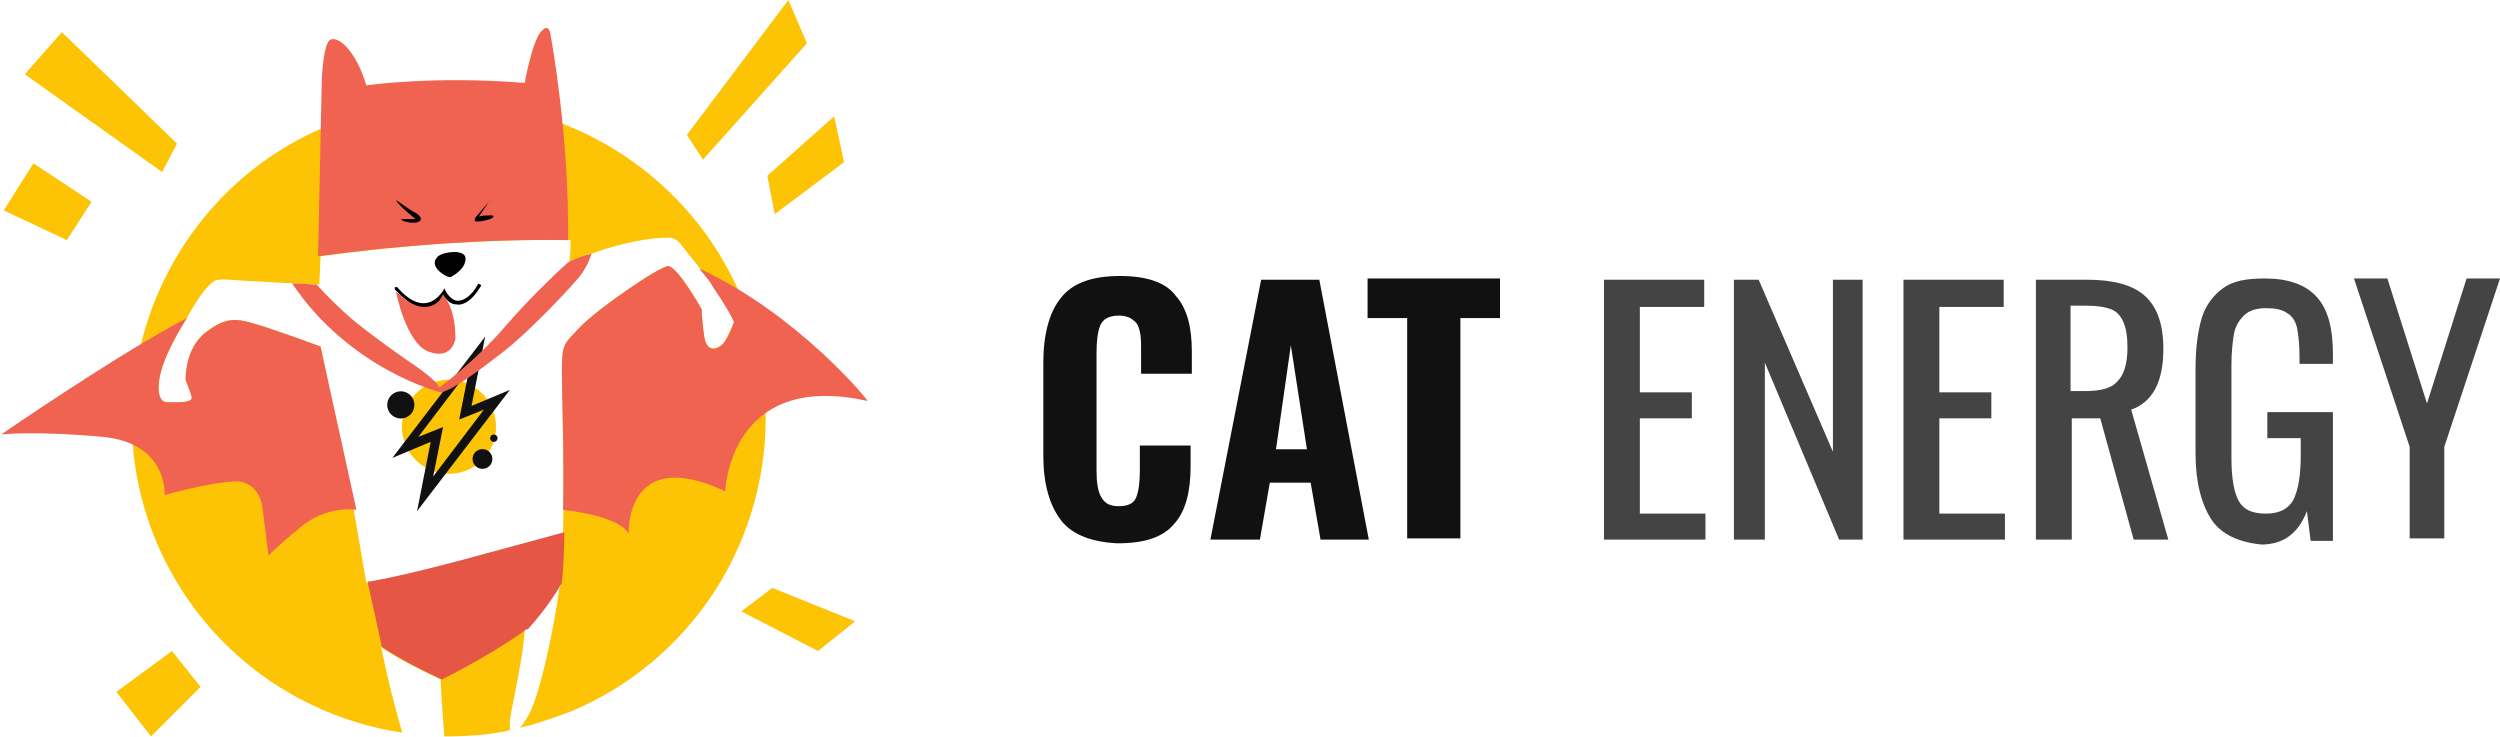
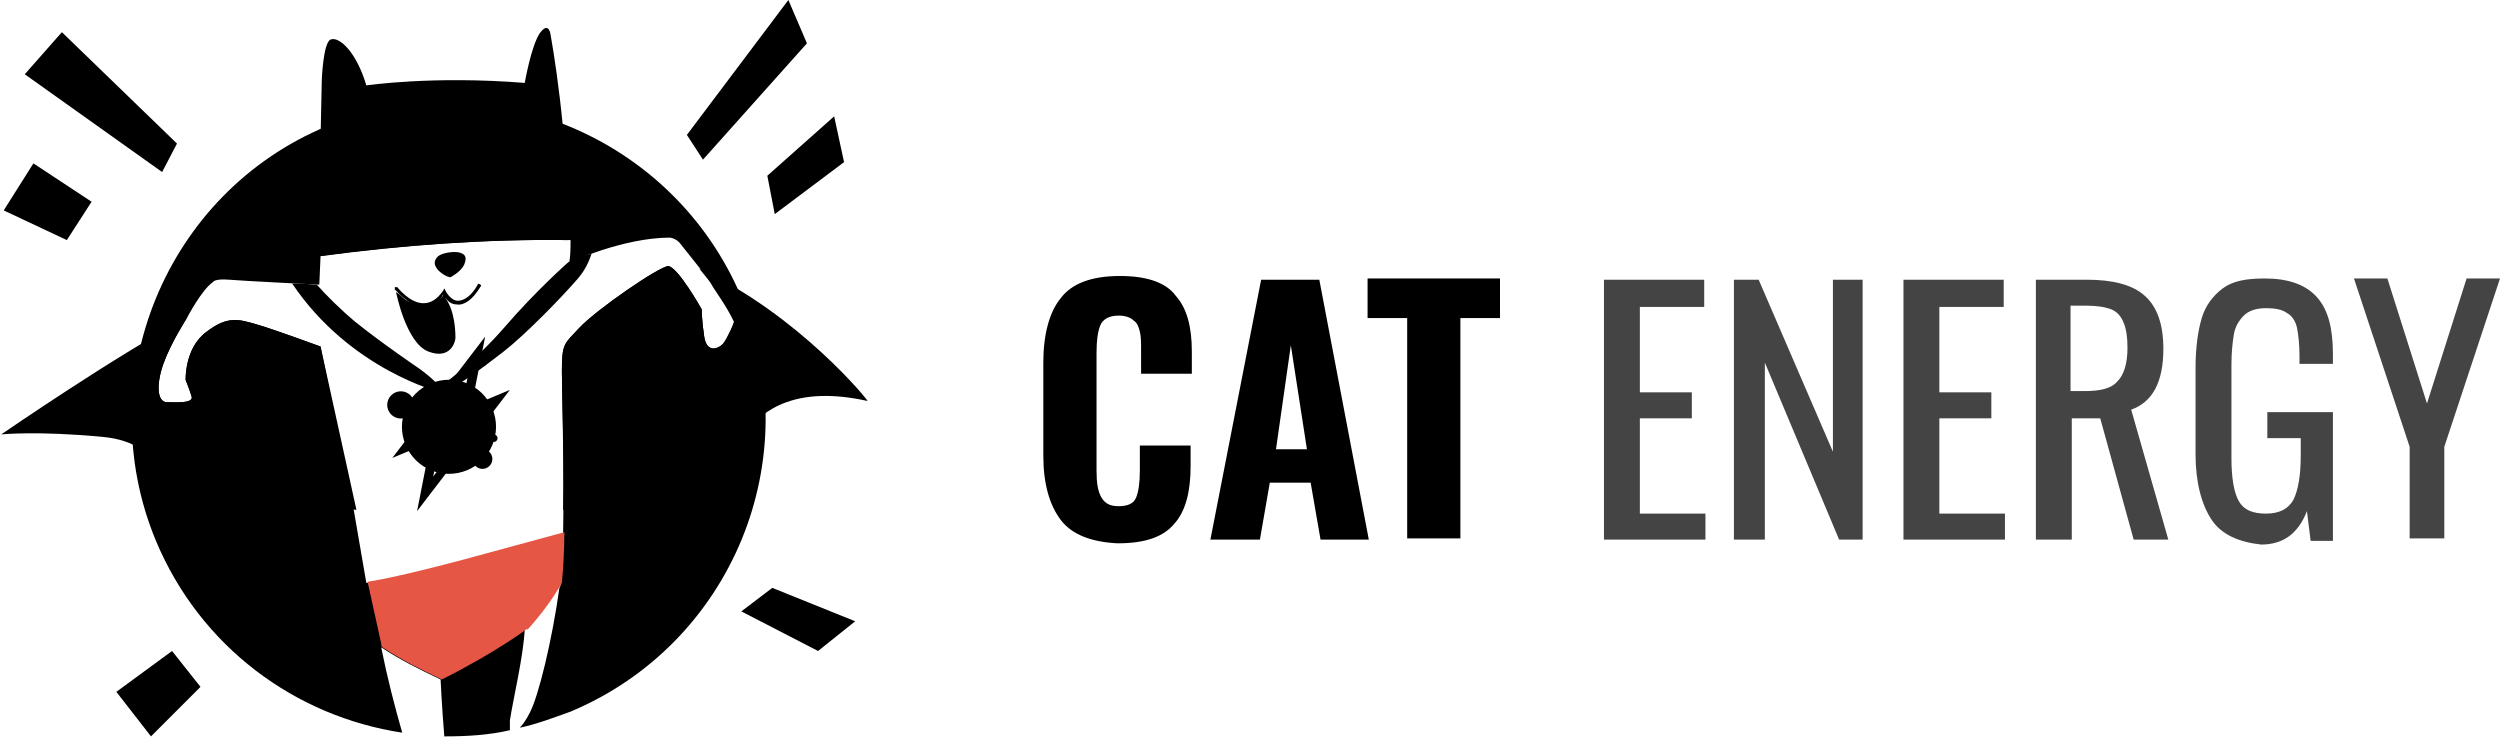
- <svg xmlns="http://www.w3.org/2000/svg" version="1.1" id="Layer_1" x="0" y="0" viewBox="0 0 202 59.5" xml:space="preserve">
-   <style>.st0{fill:#fdc305}.st1{fill:#f06351}.st3{fill:#111}.st4{fill:#444}</style>
-   <path class="st0" d="M59.9 24C54.4 11 39.4 4.8 26.4 10.2S7.2 30.7 12.6 43.7c3.6 8.6 11.3 14.2 19.9 15.5-.6-2.1-1.2-4.4-1.7-6.9 1.5 1 3.1 1.8 4.8 2.6 0 0 .1 2.2.3 4.6 1.8 0 3.6-.1 5.3-.5v-.8c.3-1.9 1.1-5.2 1.2-7.4 1.1-1.1 2.1-2.3 2.9-3.7 0 .1 0 .3-.1.4-.6 4.3-1.7 8.8-2.4 10.1-.2.4-.5.9-.8 1.2 1.4-.3 2.7-.8 4.1-1.3C59.2 52 65.3 37 59.9 24zm-1.5 3.8c-.4.4-1.3.7-1.5-.6s-.2-2.2-.2-2.2-1.9-3.4-2.7-3.5c-.7 0-5.8 3.5-7.2 5-1.2 1.3-1.4 1.2-1.4 3.5 0 1.7.2 8.2.1 13.1 0 0-2.2.6-8.1 2.2-6 1.6-7.8 1.8-7.8 1.8l-1-5.8L25.9 28s-3.8-1.4-5.2-1.8c-1.4-.4-2.3-.7-4 .6-1.8 1.3-1.7 3.9-1.7 3.9s.4 1 .5 1.4c0 .5-1.2.4-2 .4s-.9-1.4-.3-3.1c.6-1.7 1.9-3.7 1.9-3.7s1.2-2.3 2.1-2.9c0 0 .1-.3 1.3-.2 1.1.1 7.3.4 7.3.4l.1-2.3c6.7-.9 13.5-1.4 20.2-1.3 0 .6 0 1.2-.1 1.8 0 0 4.4-2 8.1-2 0 0 .4 0 .8.4.3.4 2.4 3 2.7 3.4.2.4 1.2 1.7 1.8 3-.1 0-.6 1.3-1 1.8z" />
-   <path class="st1" d="M56.5 21.7c.5.6.9 1.1 1 1.3.2.4 1.2 1.7 1.8 3 0 0-.4 1.3-.9 1.8s-1.3.7-1.5-.6-.2-2.2-.2-2.2-1.9-3.4-2.7-3.5c-.7 0-5.8 3.5-7.2 5-1.2 1.3-1.4 1.2-1.4 3.5 0 1.5.2 6.6.1 11.2 1.8.2 4.5.7 5.3 1.9 0 0-.3-7.2 7.8-3.4 0 0 .3-9.8 11.5-7.3.1 0-5.6-7-13.6-10.7zM45.9 19.4c.1-8.5-1.4-16.5-1.4-16.5s-.1-1.3-.9-.2c-.7 1.1-1.2 4-1.2 4-7.4-.6-12.8.2-12.8.2-.8-2.7-2.2-4-2.9-3.7-.6.3-.7 3.3-.7 3.3l-.3 14.2c6.7-.9 13.5-1.4 20.2-1.3z" />
-   <path d="M45.4 47.1c.1-1.1.2-2.5.2-4.1 0 0-2.2.6-8.1 2.2-6 1.6-7.8 1.8-7.8 1.8l1.1 5c0 .1 0 .2.1.3 1.5 1 3.1 1.8 4.8 2.6 4.4-2.2 6.9-4.1 6.9-4.1v.1c1-1.1 2-2.4 2.8-3.8z" fill="#e55645" />
-   <path d="M32 16.2c0-.1 1 .7 1.4.9.4.2.6.4.6.6 0 .2-.3.3-.6.3s-.9-.1-1-.3h1.2c.1.1-1.3-1-1.6-1.5zM39.5 16.3l-1.1 1.3c0 .1-.2.3.2.3s1.1-.2 1.2-.3c.1-.1.1-.2-.1-.2s-.7 0-1 .1l.8-1.2c.1 0 .1-.1 0 0zM36.4 22.4s.8-.4 1.1-1c.3-.7 0-.9-.4-1s-1.3 0-1.7.3c-.4.4-.3.7-.1 1 .2.3.8.7 1.1.7z" />
-   <path class="st1" d="M35.9 23.7s-.2.4-.5.6c-.2.2-.6.4-1 .4-.6 0-1.1-.2-1.5-.4-.2-.1-.4-.3-.5-.4-.2-.2-.4-.3-.4-.3s.8 4.1 2.6 4.8c1.8.7 2.2-.8 2.2-1.1 0-.3 0-2.1-.8-3.2.1-.5 0-.3-.1-.4z" />
+ <svg xmlns="http://www.w3.org/2000/svg" id="Layer_1" x="0" y="0" version="1.1" viewBox="0 0 202 59.5" xml:space="preserve">
+   <defs />
+   <path d="M59.9 24C54.4 11 39.4 4.8 26.4 10.2S7.2 30.7 12.6 43.7c3.6 8.6 11.3 14.2 19.9 15.5-.6-2.1-1.2-4.4-1.7-6.9 1.5 1 3.1 1.8 4.8 2.6 0 0 .1 2.2.3 4.6 1.8 0 3.6-.1 5.3-.5v-.8c.3-1.9 1.1-5.2 1.2-7.4 1.1-1.1 2.1-2.3 2.9-3.7 0 .1 0 .3-.1.4-.6 4.3-1.7 8.8-2.4 10.1-.2.4-.5.9-.8 1.2 1.4-.3 2.7-.8 4.1-1.3C59.2 52 65.3 37 59.9 24zm-1.5 3.8c-.4.4-1.3.7-1.5-.6s-.2-2.2-.2-2.2-1.9-3.4-2.7-3.5c-.7 0-5.8 3.5-7.2 5-1.2 1.3-1.4 1.2-1.4 3.5 0 1.7.2 8.2.1 13.1 0 0-2.2.6-8.1 2.2-6 1.6-7.8 1.8-7.8 1.8l-1-5.8L25.9 28s-3.8-1.4-5.2-1.8c-1.4-.4-2.3-.7-4 .6-1.8 1.3-1.7 3.9-1.7 3.9s.4 1 .5 1.4c0 .5-1.2.4-2 .4s-.9-1.4-.3-3.1c.6-1.7 1.9-3.7 1.9-3.7s1.2-2.3 2.1-2.9c0 0 .1-.3 1.3-.2 1.1.1 7.3.4 7.3.4l.1-2.3c6.7-.9 13.5-1.4 20.2-1.3 0 .6 0 1.2-.1 1.8 0 0 4.4-2 8.1-2 0 0 .4 0 .8.4.3.4 2.4 3 2.7 3.4.2.4 1.2 1.7 1.8 3-.1 0-.6 1.3-1 1.8z" class="st0" />
+   <path d="M56.5 21.7c.5.6.9 1.1 1 1.3.2.4 1.2 1.7 1.8 3 0 0-.4 1.3-.9 1.8s-1.3.7-1.5-.6-.2-2.2-.2-2.2-1.9-3.4-2.7-3.5c-.7 0-5.8 3.5-7.2 5-1.2 1.3-1.4 1.2-1.4 3.5 0 1.5.2 6.6.1 11.2 1.8.2 4.5.7 5.3 1.9 0 0-.3-7.2 7.8-3.4 0 0 .3-9.8 11.5-7.3.1 0-5.6-7-13.6-10.7zm-10.6-2.3c.1-8.5-1.4-16.5-1.4-16.5s-.1-1.3-.9-.2c-.7 1.1-1.2 4-1.2 4-7.4-.6-12.8.2-12.8.2-.8-2.7-2.2-4-2.9-3.7-.6.3-.7 3.3-.7 3.3l-.3 14.2c6.7-.9 13.5-1.4 20.2-1.3z" class="st1" />
+   <path fill="#e55645" d="M45.4 47.1c.1-1.1.2-2.5.2-4.1 0 0-2.2.6-8.1 2.2-6 1.6-7.8 1.8-7.8 1.8l1.1 5c0 .1 0 .2.1.3 1.5 1 3.1 1.8 4.8 2.6 4.4-2.2 6.9-4.1 6.9-4.1v.1c1-1.1 2-2.4 2.8-3.8z" />
+   <path d="M32 16.2c0-.1 1 .7 1.4.9.4.2.6.4.6.6 0 .2-.3.3-.6.3s-.9-.1-1-.3h1.2c.1.1-1.3-1-1.6-1.5zm7.5.1l-1.1 1.3c0 .1-.2.3.2.3s1.1-.2 1.2-.3c.1-.1.1-.2-.1-.2s-.7 0-1 .1l.8-1.2c.1 0 .1-.1 0 0zm-3.1 6.1s.8-.4 1.1-1c.3-.7 0-.9-.4-1s-1.3 0-1.7.3c-.4.4-.3.7-.1 1 .2.3.8.7 1.1.7z" />
+   <path d="M35.9 23.7s-.2.4-.5.6c-.2.2-.6.4-1 .4-.6 0-1.1-.2-1.5-.4-.2-.1-.4-.3-.5-.4-.2-.2-.4-.3-.4-.3s.8 4.1 2.6 4.8c1.8.7 2.2-.8 2.2-1.1 0-.3 0-2.1-.8-3.2.1-.5 0-.3-.1-.4z" class="st1" />
  <path d="M34.3 24.8c-1.3 0-2.3-1.4-2.4-1.4v-.2h.2s1 1.3 2.1 1.3c.6 0 1.1-.3 1.6-1l.1-.2.1.2s.4.8 1 .8c.5 0 1.1-.4 1.6-1.3 0-.1.1-.1.2 0 .1 0 .1.1 0 .2-.6 1-1.3 1.5-1.9 1.4-.6 0-.9-.5-1.1-.8-.3.7-.9 1-1.5 1z" />
-   <circle transform="rotate(-22.676 36.253 34.547)" class="st0" cx="36.3" cy="34.5" r="3.8" />
-   <path class="st3" d="M41.2 31.5l-3.1 1.3 1.1-5.6-7.5 9.8 3.1-1.3-1.1 5.6 7.5-9.8zm-7.4 3.8l4.1-5.4-.8 4 2-.8-4.1 5.4.8-4-2 .8z" />
-   <circle transform="rotate(-22.676 32.435 32.742)" class="st3" cx="32.4" cy="32.7" r="1.1" />
-   <circle transform="rotate(-22.676 38.956 37.134)" class="st3" cx="39" cy="37.1" r=".8" />
-   <circle transform="rotate(-22.676 39.92 35.398)" class="st3" cx="39.9" cy="35.4" r=".3" />
-   <path class="st1" d="M45.9 21.2s-2.6 2.3-5.1 5.2-5.3 4.9-5.3 4.9c-.2-.5-1.6-1.5-1.6-1.5s-3.1-2.1-5.2-3.8c-1.2-1-2.4-2.2-3.1-3-.3 0-1.1-.1-2-.1 4.7 7 12 8.8 12 8.8.9-.1 3.3-1.9 5.1-3.3 1.8-1.4 4.8-4.5 6-5.9.6-.7.9-1.4 1.1-2-1.2.3-1.9.7-1.9.7z" />
-   <path class="st0" d="M65.2 3.5l-8.4 9.4-1.3-2L63.7 0zM62.6 17.3l5.6-4.2-.8-3.7-5.4 4.8zM59.9 49.4l6.2 3.2 3-2.4-6.7-2.7zM2 6l3-3.4 9.3 9-1.2 2.3zM7.4 16.3l-4.7-3.1L.3 17l5.1 2.4zM13.9 52.6l-4.5 3.3 2.8 3.6 4-4z" />
-   <path class="st1" d="M25.9 28s-3.8-1.4-5.2-1.8c-1.4-.4-2.3-.7-4 .6-1.8 1.3-1.7 3.9-1.7 3.9s.4 1 .5 1.4c0 .5-1.2.4-2 .4s-.9-1.4-.3-3.1c.6-1.7 1.9-3.7 1.9-3.7-5.4 2.8-15 9.4-15 9.4s2.9-.3 8.2.2c5.3.5 5 4.7 5 4.7s3.5-1 5.6-1.1c2.1-.1 2.3 2.1 2.3 2.1l.5 3.9s.5-.6 2.7-2.4c1.9-1.5 3.9-1.4 4.4-1.3L25.9 28z" />
-   <path class="st3" d="M85.7 42c-.9-1.2-1.4-2.9-1.4-5.2v-7.5c0-2.3.5-4.1 1.4-5.2.9-1.2 2.5-1.8 4.8-1.8 2.1 0 3.7.5 4.5 1.6.9 1 1.3 2.5 1.3 4.5v1.8h-4.1v-1.9c0-.6 0-1.1-.1-1.5-.1-.4-.2-.7-.5-.9-.2-.2-.6-.4-1.2-.4-.8 0-1.3.3-1.5.8-.2.5-.3 1.2-.3 2.2V38c0 1 .1 1.7.4 2.2.3.5.7.7 1.4.7s1.2-.2 1.4-.7c.2-.5.3-1.2.3-2.2v-2h4.1v1.7c0 2-.4 3.6-1.3 4.6-.9 1.1-2.4 1.6-4.6 1.6-2.1-.1-3.7-.7-4.6-1.9zM101.9 22.6h4.7l4 21h-3.9l-.8-4.6h-3.3l-.8 4.6h-4l4.1-21zm3.7 13.7l-1.3-8.4-1.2 8.4h2.5zM113.7 25.7h-3.2v-3.2h10.7v3.2H118v17.8h-4.3V25.7z" />
-   <path class="st4" d="M129.6 22.6h8.1v2.2h-5.2v6.9h4.2v2.1h-4.2v7.7h5.3v2.1h-8.2v-21zM140.1 22.6h2l6 13.9V22.6h2.4v21h-1.9l-6-14.3v14.3h-2.5v-21zM153.8 22.6h8.1v2.2h-5.2v6.9h4.2v2.1h-4.2v7.7h5.3v2.1h-8.2v-21zM164.4 22.6h4.2c2.1 0 3.7.4 4.7 1.3s1.5 2.3 1.5 4.3c0 2.7-.9 4.3-2.6 4.9l3 10.5h-2.8l-2.7-9.8h-2.3v9.8h-2.9v-21zm4 9c1.3 0 2.2-.2 2.7-.8.5-.5.8-1.4.8-2.7 0-.9-.1-1.5-.3-2-.2-.5-.5-.9-1-1.1-.5-.2-1.2-.3-2-.3h-1.3v6.9h1.1zM178.7 42c-.8-1.2-1.3-3-1.3-5.3v-7c0-1.6.2-3 .5-4s.9-1.8 1.7-2.4c.8-.6 1.9-.8 3.4-.8 1.9 0 3.3.5 4.2 1.5.9 1 1.3 2.5 1.3 4.6v.8h-2.7v-.6c0-1-.1-1.8-.2-2.3-.1-.5-.4-1-.8-1.2-.4-.3-1-.4-1.7-.4-.8 0-1.4.2-1.8.6-.4.4-.7.9-.8 1.5-.1.6-.2 1.4-.2 2.5V37c0 1.6.2 2.8.6 3.5.4.7 1.1 1 2.2 1s1.8-.4 2.2-1.1c.4-.8.6-2 .6-3.6v-1.4h-2.7v-2.1h5.3v10.4h-1.8l-.3-2.4c-.7 1.8-1.9 2.7-3.7 2.7-1.8-.2-3.2-.8-4-2zM194.7 36.1l-4.5-13.6h2.7l3.2 10.1 3.2-10.1h2.7l-4.5 13.6v7.4h-2.8v-7.4z" />
+   <circle cx="36.3" cy="34.5" r="3.8" class="st0" transform="rotate(-22.676 36.253 34.547)" />
+   <path d="M41.2 31.5l-3.1 1.3 1.1-5.6-7.5 9.8 3.1-1.3-1.1 5.6 7.5-9.8zm-7.4 3.8l4.1-5.4-.8 4 2-.8-4.1 5.4.8-4-2 .8z" class="st3" />
+   <circle cx="32.4" cy="32.7" r="1.1" class="st3" transform="rotate(-22.676 32.435 32.742)" />
+   <circle cx="39" cy="37.1" r=".8" class="st3" transform="rotate(-22.676 38.956 37.134)" />
+   <circle cx="39.9" cy="35.4" r=".3" class="st3" transform="rotate(-22.676 39.92 35.398)" />
+   <path d="M45.9 21.2s-2.6 2.3-5.1 5.2-5.3 4.9-5.3 4.9c-.2-.5-1.6-1.5-1.6-1.5s-3.1-2.1-5.2-3.8c-1.2-1-2.4-2.2-3.1-3-.3 0-1.1-.1-2-.1 4.7 7 12 8.8 12 8.8.9-.1 3.3-1.9 5.1-3.3 1.8-1.4 4.8-4.5 6-5.9.6-.7.9-1.4 1.1-2-1.2.3-1.9.7-1.9.7z" class="st1" />
+   <path d="M65.2 3.5l-8.4 9.4-1.3-2L63.7 0zm-2.6 13.8l5.6-4.2-.8-3.7-5.4 4.8zm-2.7 32.1l6.2 3.2 3-2.4-6.7-2.7zM2 6l3-3.4 9.3 9-1.2 2.3zm5.4 10.3l-4.7-3.1L.3 17l5.1 2.4zm6.5 36.3l-4.5 3.3 2.8 3.6 4-4z" class="st0" />
+   <path d="M25.9 28s-3.8-1.4-5.2-1.8c-1.4-.4-2.3-.7-4 .6-1.8 1.3-1.7 3.9-1.7 3.9s.4 1 .5 1.4c0 .5-1.2.4-2 .4s-.9-1.4-.3-3.1c.6-1.7 1.9-3.7 1.9-3.7-5.4 2.8-15 9.4-15 9.4s2.9-.3 8.2.2c5.3.5 5 4.7 5 4.7s3.5-1 5.6-1.1c2.1-.1 2.3 2.1 2.3 2.1l.5 3.9s.5-.6 2.7-2.4c1.9-1.5 3.9-1.4 4.4-1.3L25.9 28z" class="st1" />
+   <path d="M85.7 42c-.9-1.2-1.4-2.9-1.4-5.2v-7.5c0-2.3.5-4.1 1.4-5.2.9-1.2 2.5-1.8 4.8-1.8 2.1 0 3.7.5 4.5 1.6.9 1 1.3 2.5 1.3 4.5v1.8h-4.1v-1.9c0-.6 0-1.1-.1-1.5-.1-.4-.2-.7-.5-.9-.2-.2-.6-.4-1.2-.4-.8 0-1.3.3-1.5.8-.2.5-.3 1.2-.3 2.2V38c0 1 .1 1.7.4 2.2.3.5.7.7 1.4.7s1.2-.2 1.4-.7c.2-.5.3-1.2.3-2.2v-2h4.1v1.7c0 2-.4 3.6-1.3 4.6-.9 1.1-2.4 1.6-4.6 1.6-2.1-.1-3.7-.7-4.6-1.9zm16.2-19.4h4.7l4 21h-3.9l-.8-4.6h-3.3l-.8 4.6h-4l4.1-21zm3.7 13.7l-1.3-8.4-1.2 8.4h2.5zm8.1-10.6h-3.2v-3.2h10.7v3.2H118v17.8h-4.3V25.7z" class="st3" />
+   <path fill="#444" d="M129.6 22.6h8.1v2.2h-5.2v6.9h4.2v2.1h-4.2v7.7h5.3v2.1h-8.2v-21zm10.5 0h2l6 13.9V22.6h2.4v21h-1.9l-6-14.3v14.3h-2.5v-21zm13.7 0h8.1v2.2h-5.2v6.9h4.2v2.1h-4.2v7.7h5.3v2.1h-8.2v-21zm10.6 0h4.2c2.1 0 3.7.4 4.7 1.3s1.5 2.3 1.5 4.3c0 2.7-.9 4.3-2.6 4.9l3 10.5h-2.8l-2.7-9.8h-2.3v9.8h-2.9v-21zm4 9c1.3 0 2.2-.2 2.7-.8.5-.5.8-1.4.8-2.7 0-.9-.1-1.5-.3-2-.2-.5-.5-.9-1-1.1-.5-.2-1.2-.3-2-.3h-1.3v6.9h1.1zM178.7 42c-.8-1.2-1.3-3-1.3-5.3v-7c0-1.6.2-3 .5-4s.9-1.8 1.7-2.4c.8-.6 1.9-.8 3.4-.8 1.9 0 3.3.5 4.2 1.5.9 1 1.3 2.5 1.3 4.6v.8h-2.7v-.6c0-1-.1-1.8-.2-2.3-.1-.5-.4-1-.8-1.2-.4-.3-1-.4-1.7-.4-.8 0-1.4.2-1.8.6-.4.4-.7.9-.8 1.5-.1.6-.2 1.4-.2 2.5V37c0 1.6.2 2.8.6 3.5.4.7 1.1 1 2.2 1s1.8-.4 2.2-1.1c.4-.8.6-2 .6-3.6v-1.4h-2.7v-2.1h5.3v10.4h-1.8l-.3-2.4c-.7 1.8-1.9 2.7-3.7 2.7-1.8-.2-3.2-.8-4-2zm16-5.9l-4.5-13.6h2.7l3.2 10.1 3.2-10.1h2.7l-4.5 13.6v7.4h-2.8v-7.4z" />
</svg>
